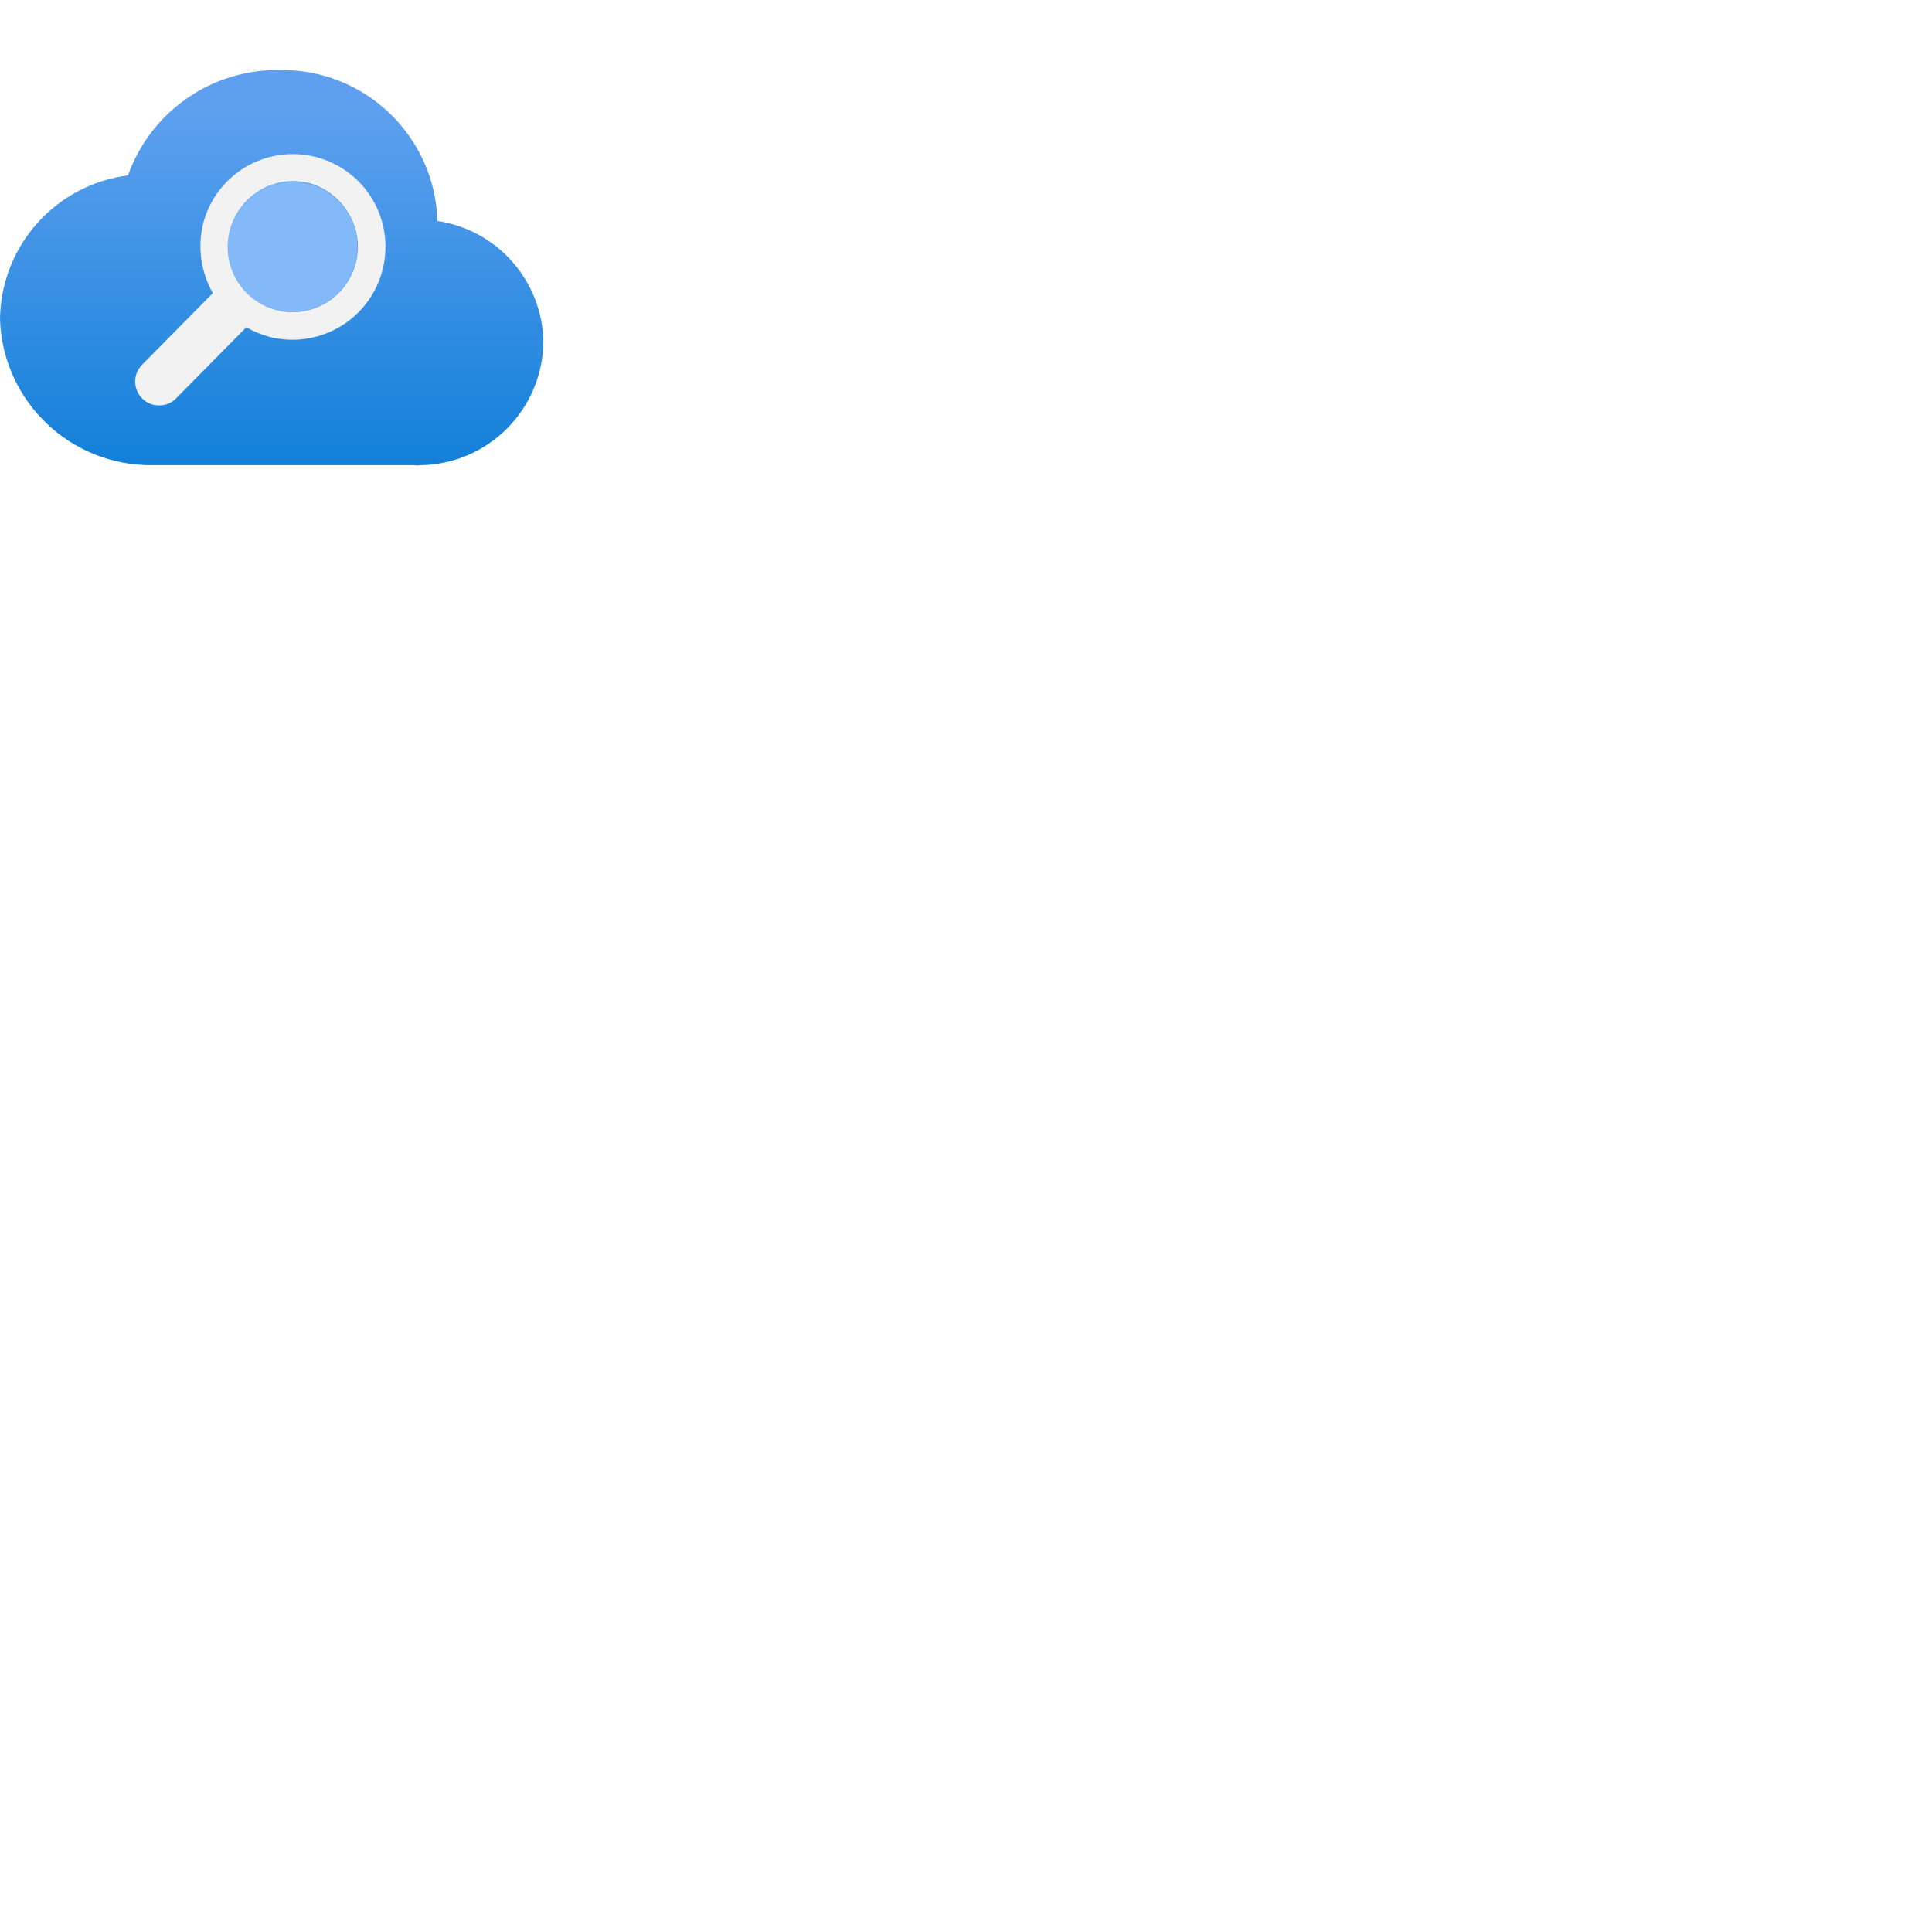
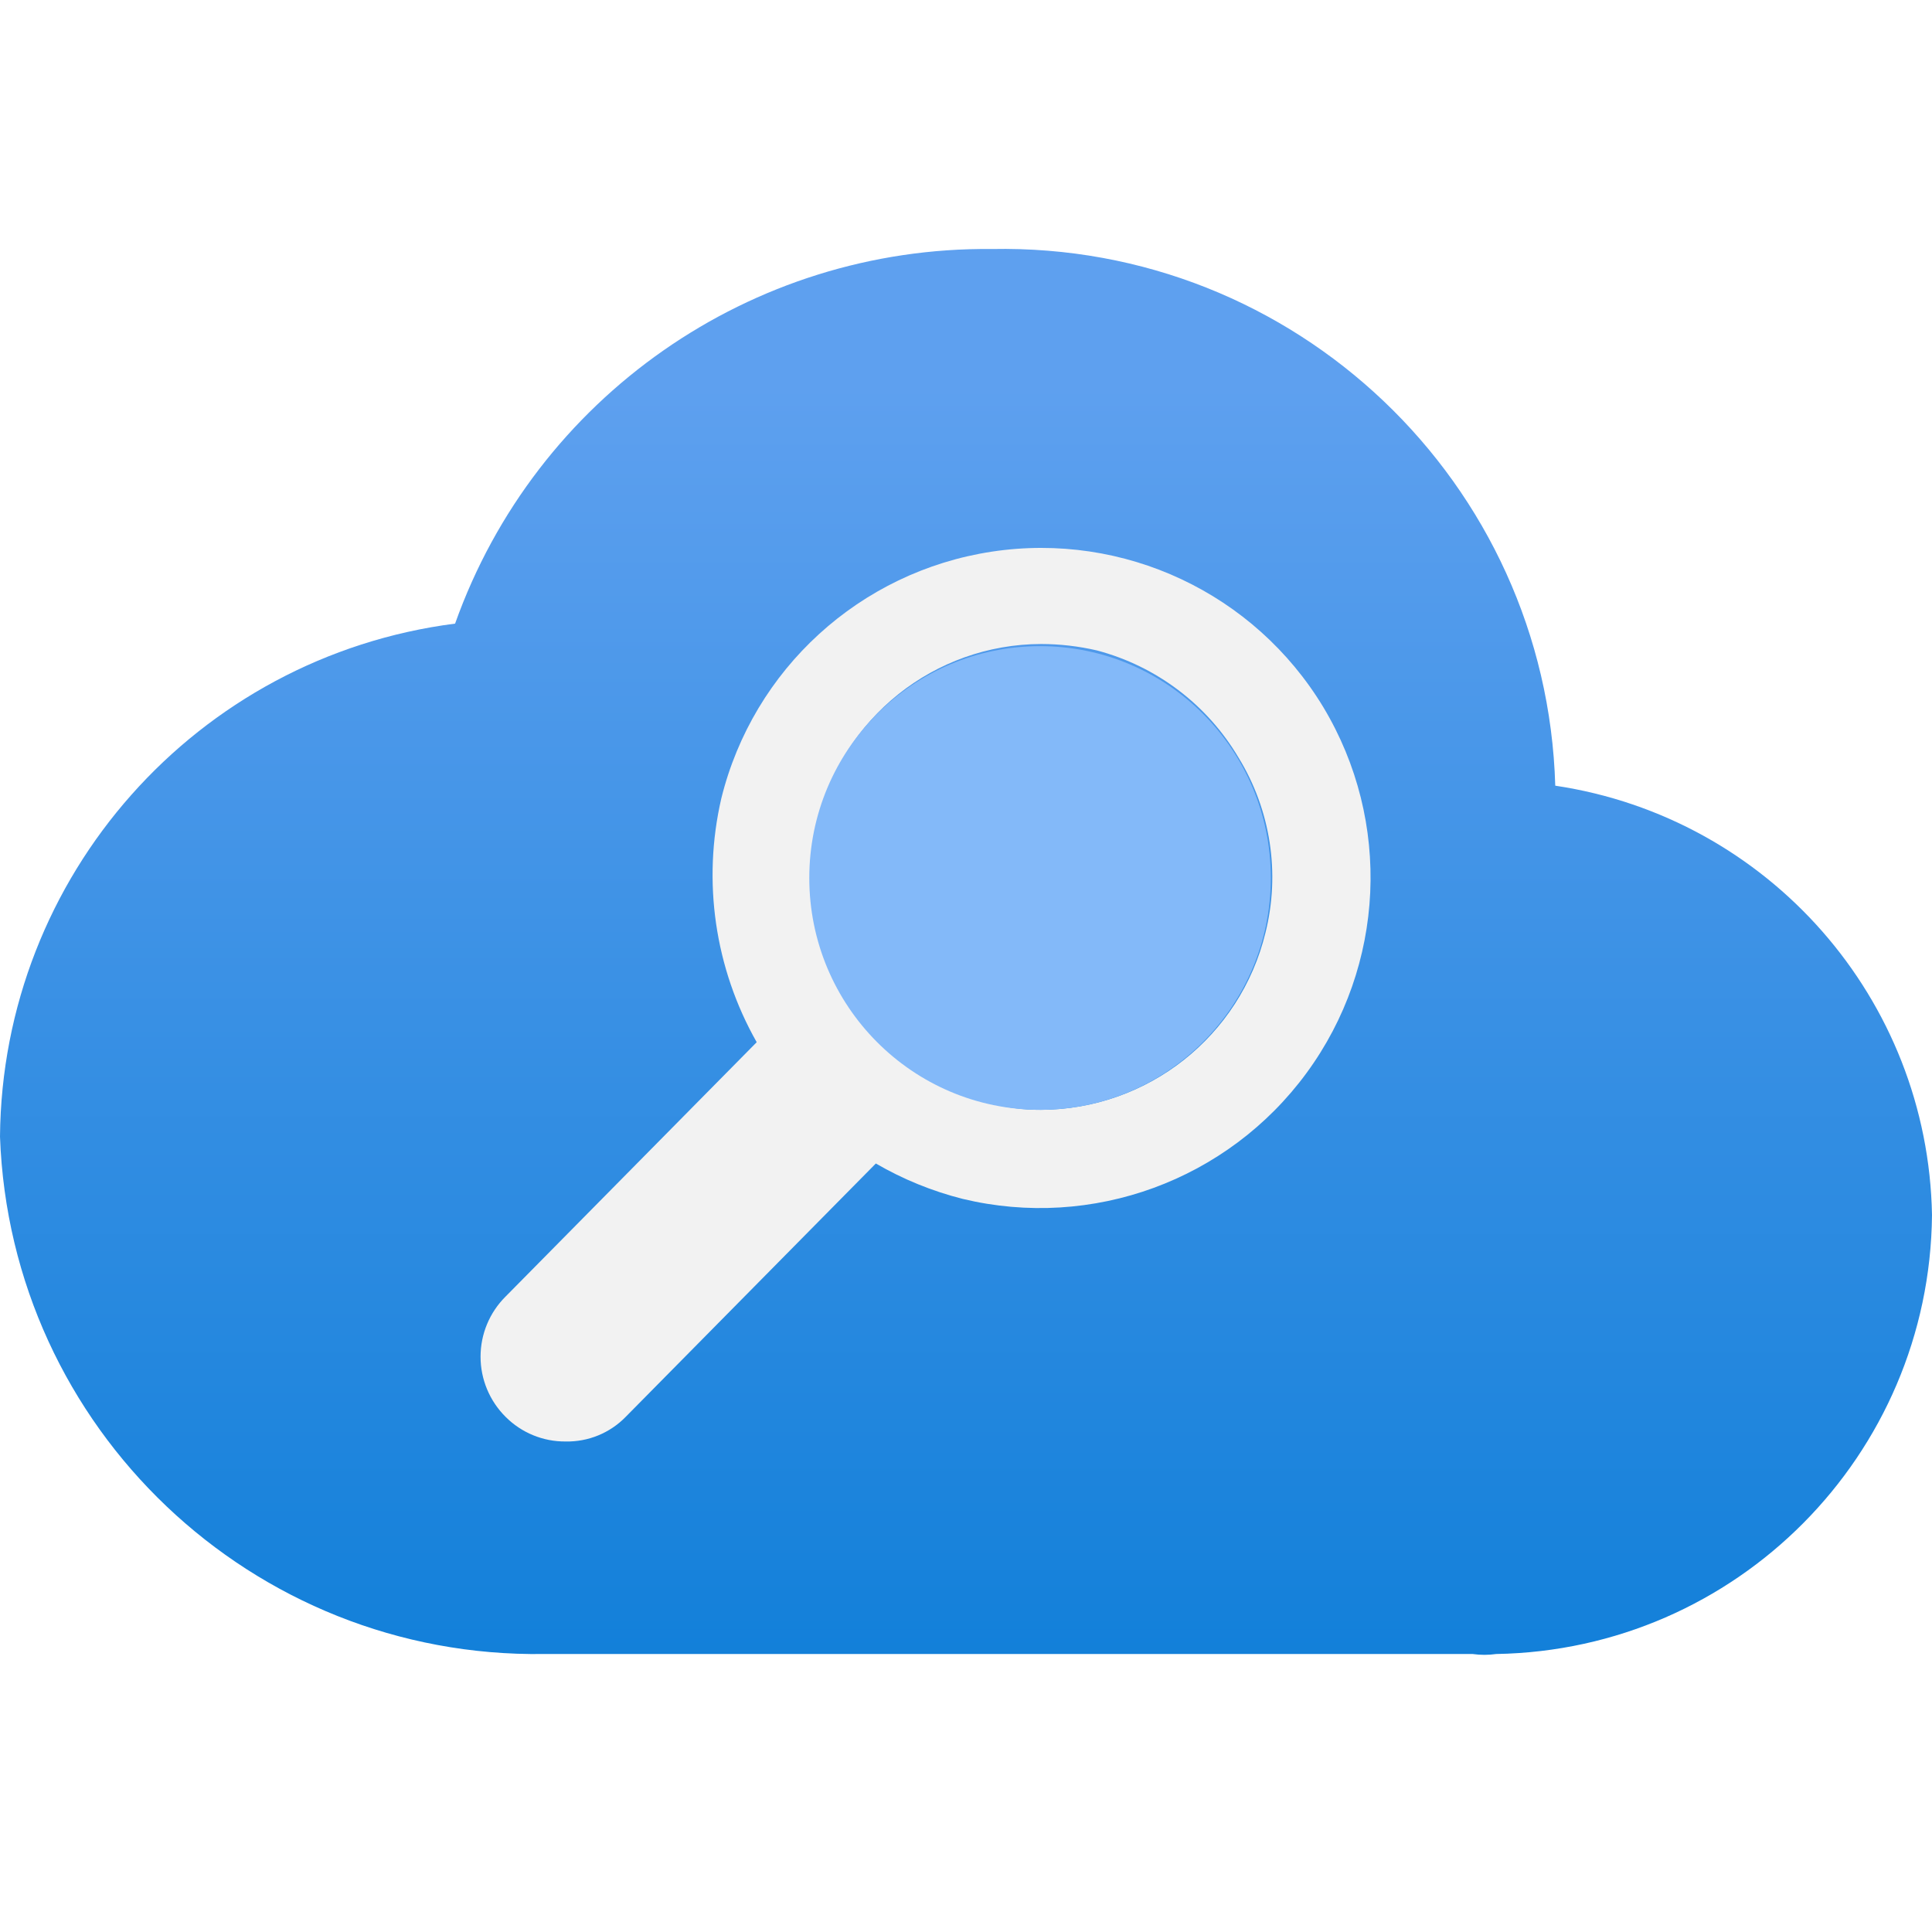
- <svg xmlns="http://www.w3.org/2000/svg" id="f470e112-f1d8-4c18-a381-9b54e11a9ca3" width="64" height="64" viewBox="0 0 64 64">
+ <svg xmlns="http://www.w3.org/2000/svg" id="f470e112-f1d8-4c18-a381-9b54e11a9ca3" width="18" height="18" viewBox="0 0 18 18">
  <defs>
    <linearGradient id="b198f9ad-224e-4f37-99bb-f1c5a20d3916" x1="9" y1="0.36" x2="9" y2="18.31" gradientUnits="userSpaceOnUse">
      <stop offset="0.18" stop-color="#5ea0ef" />
      <stop offset="1" stop-color="#0078d4" />
    </linearGradient>
  </defs>
  <path d="M18,11.32a4.12,4.12,0,0,0-3.51-4,5.15,5.15,0,0,0-5.25-5,5.25,5.25,0,0,0-5,3.49A4.86,4.86,0,0,0,0,10.59a5,5,0,0,0,5.07,4.82l.44,0h8.21a.78.78,0,0,0,.22,0A4.13,4.13,0,0,0,18,11.32Z" fill="url(#b198f9ad-224e-4f37-99bb-f1c5a20d3916)" />
  <path d="M12.33,6.59a3.07,3.07,0,0,0-5.61.85,3.16,3.16,0,0,0,.33,2.27L4.71,12.08a.79.79,0,0,0,0,1.12.78.78,0,0,0,.56.23.76.76,0,0,0,.56-.23l2.33-2.36a3.14,3.14,0,0,0,.81.33,3.08,3.08,0,0,0,3.36-4.58Zm-.54,2.1A2.16,2.16,0,0,1,9.7,10.34a1.79,1.79,0,0,1-.51-.07,1.87,1.87,0,0,1-.7-.32,2.13,2.13,0,0,1-.56-.56,2.17,2.17,0,0,1-.31-1.73A2.14,2.14,0,0,1,9.7,6a2.31,2.31,0,0,1,.52.06,2.18,2.18,0,0,1,1.32,1A2.13,2.13,0,0,1,11.79,8.69Z" fill="#f2f2f2" />
  <ellipse cx="9.69" cy="8.18" rx="2.15" ry="2.16" fill="#83b9f9" />
</svg>
